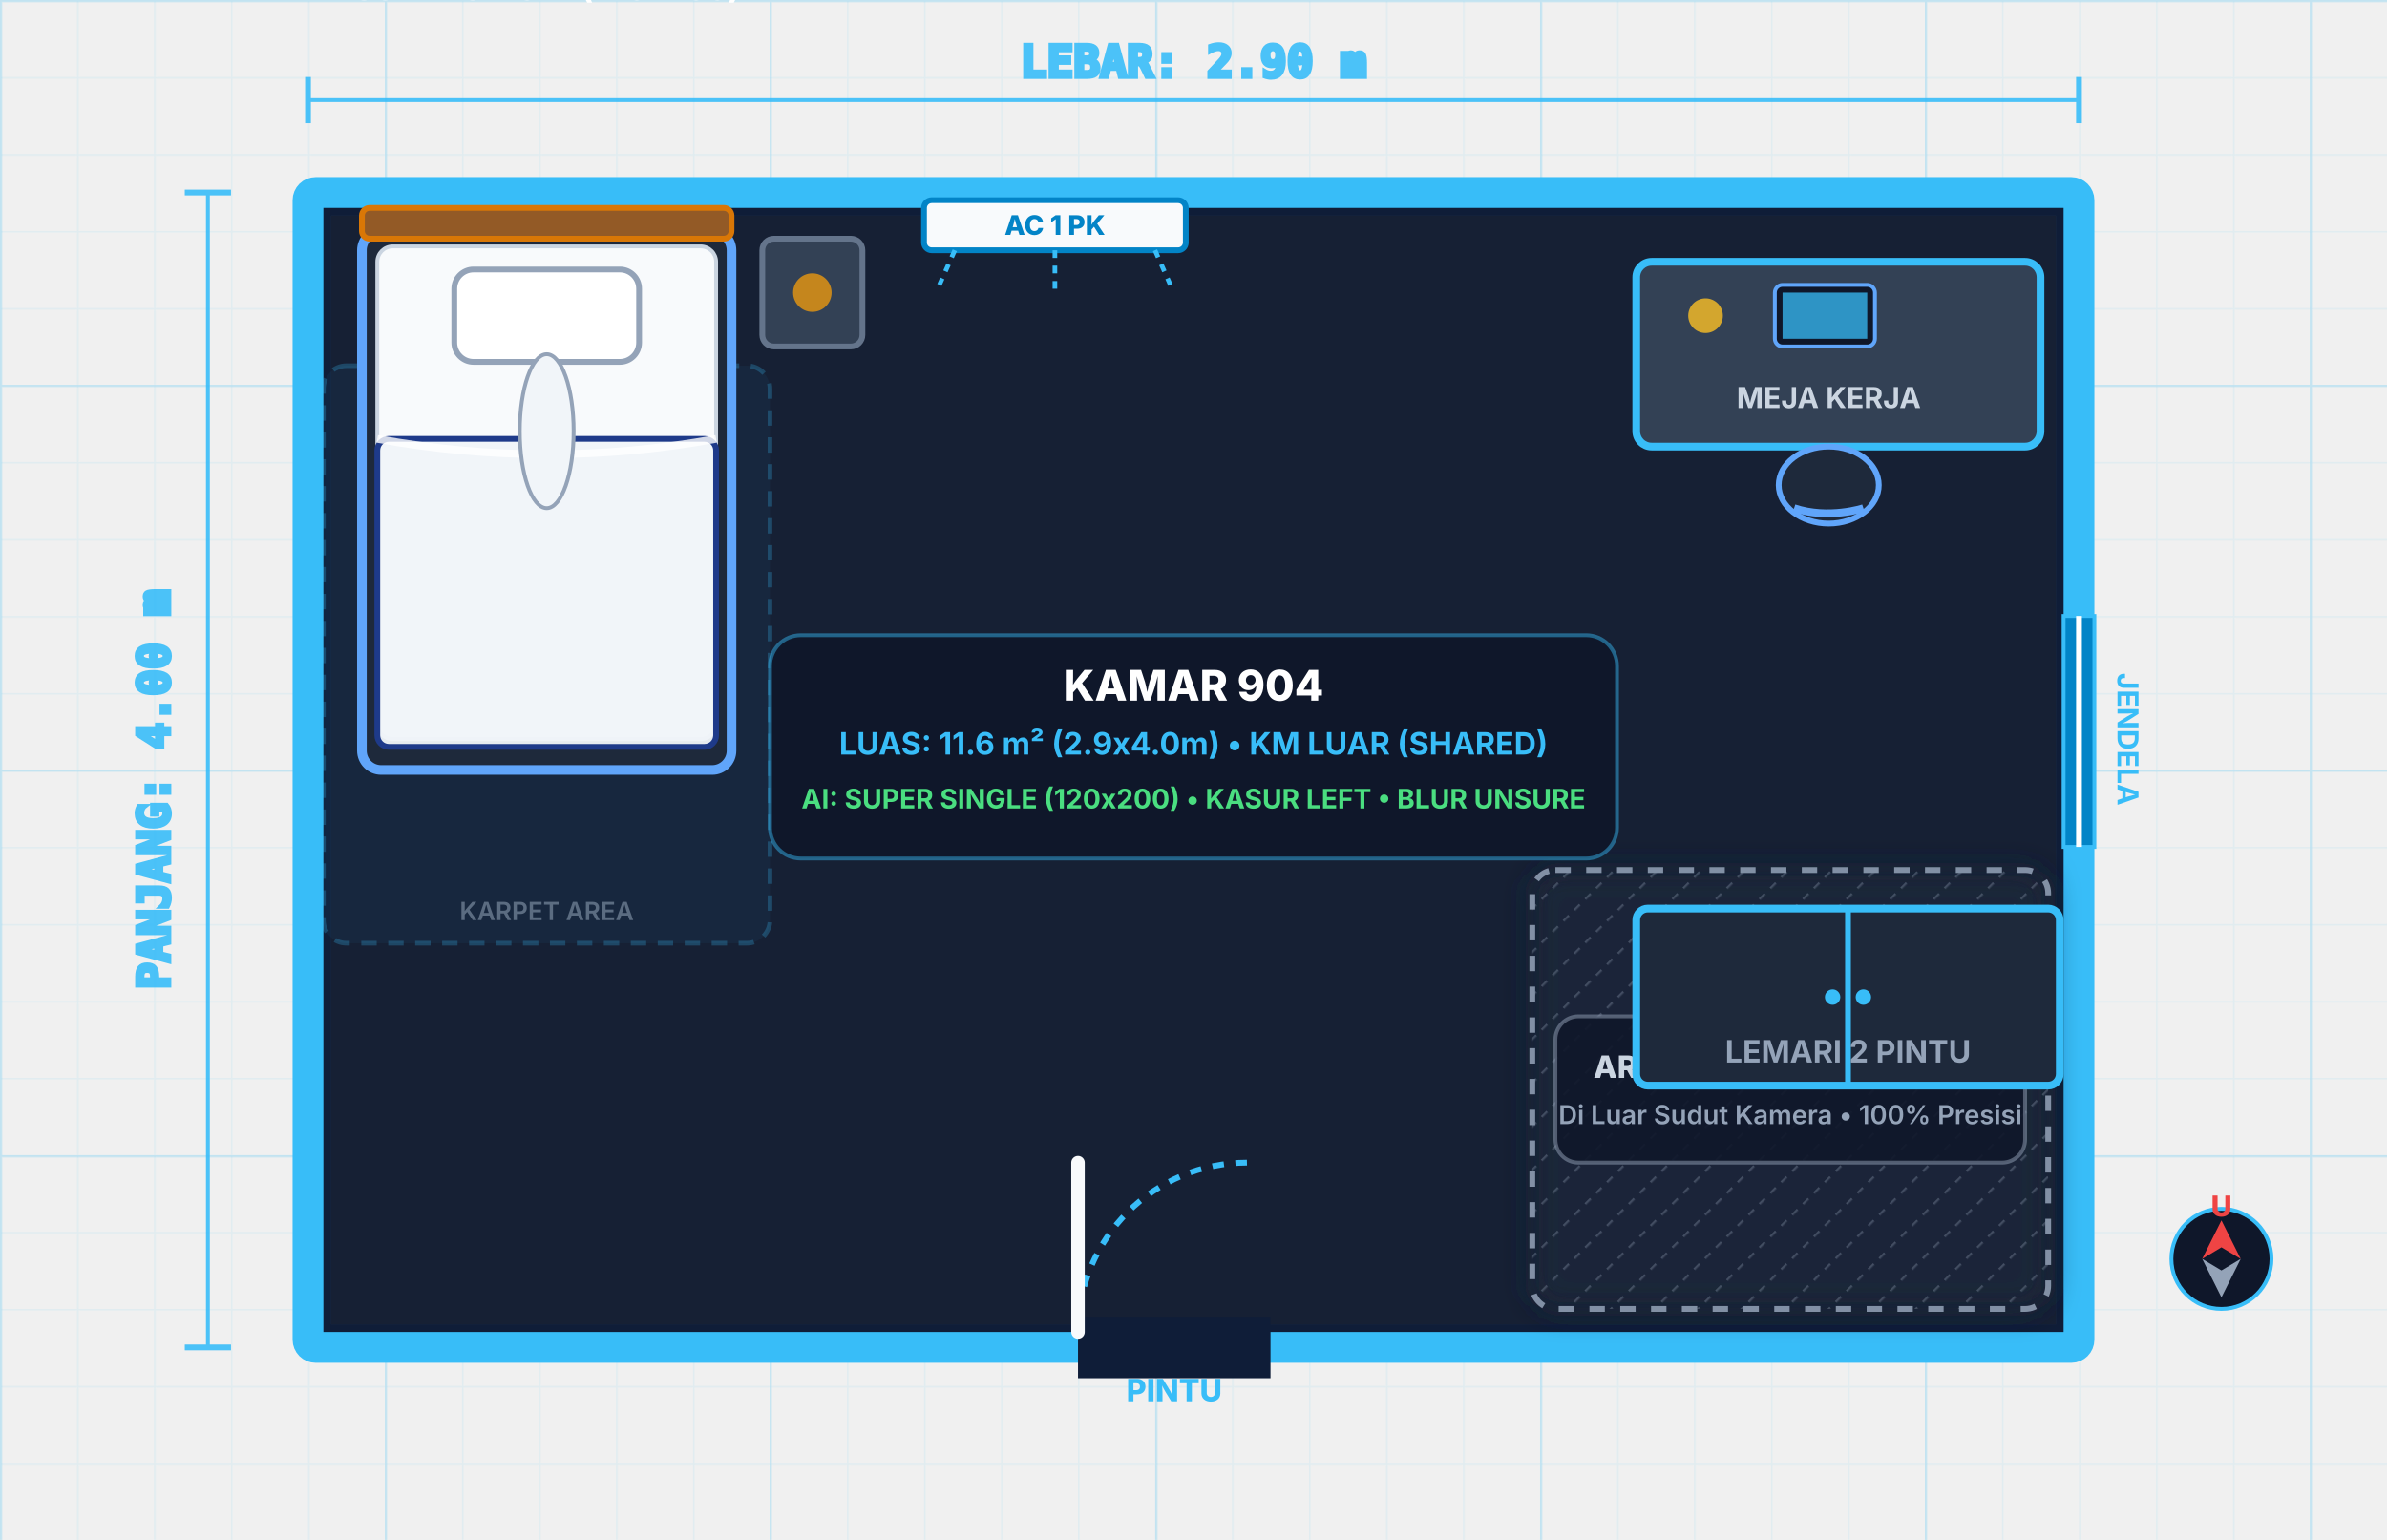
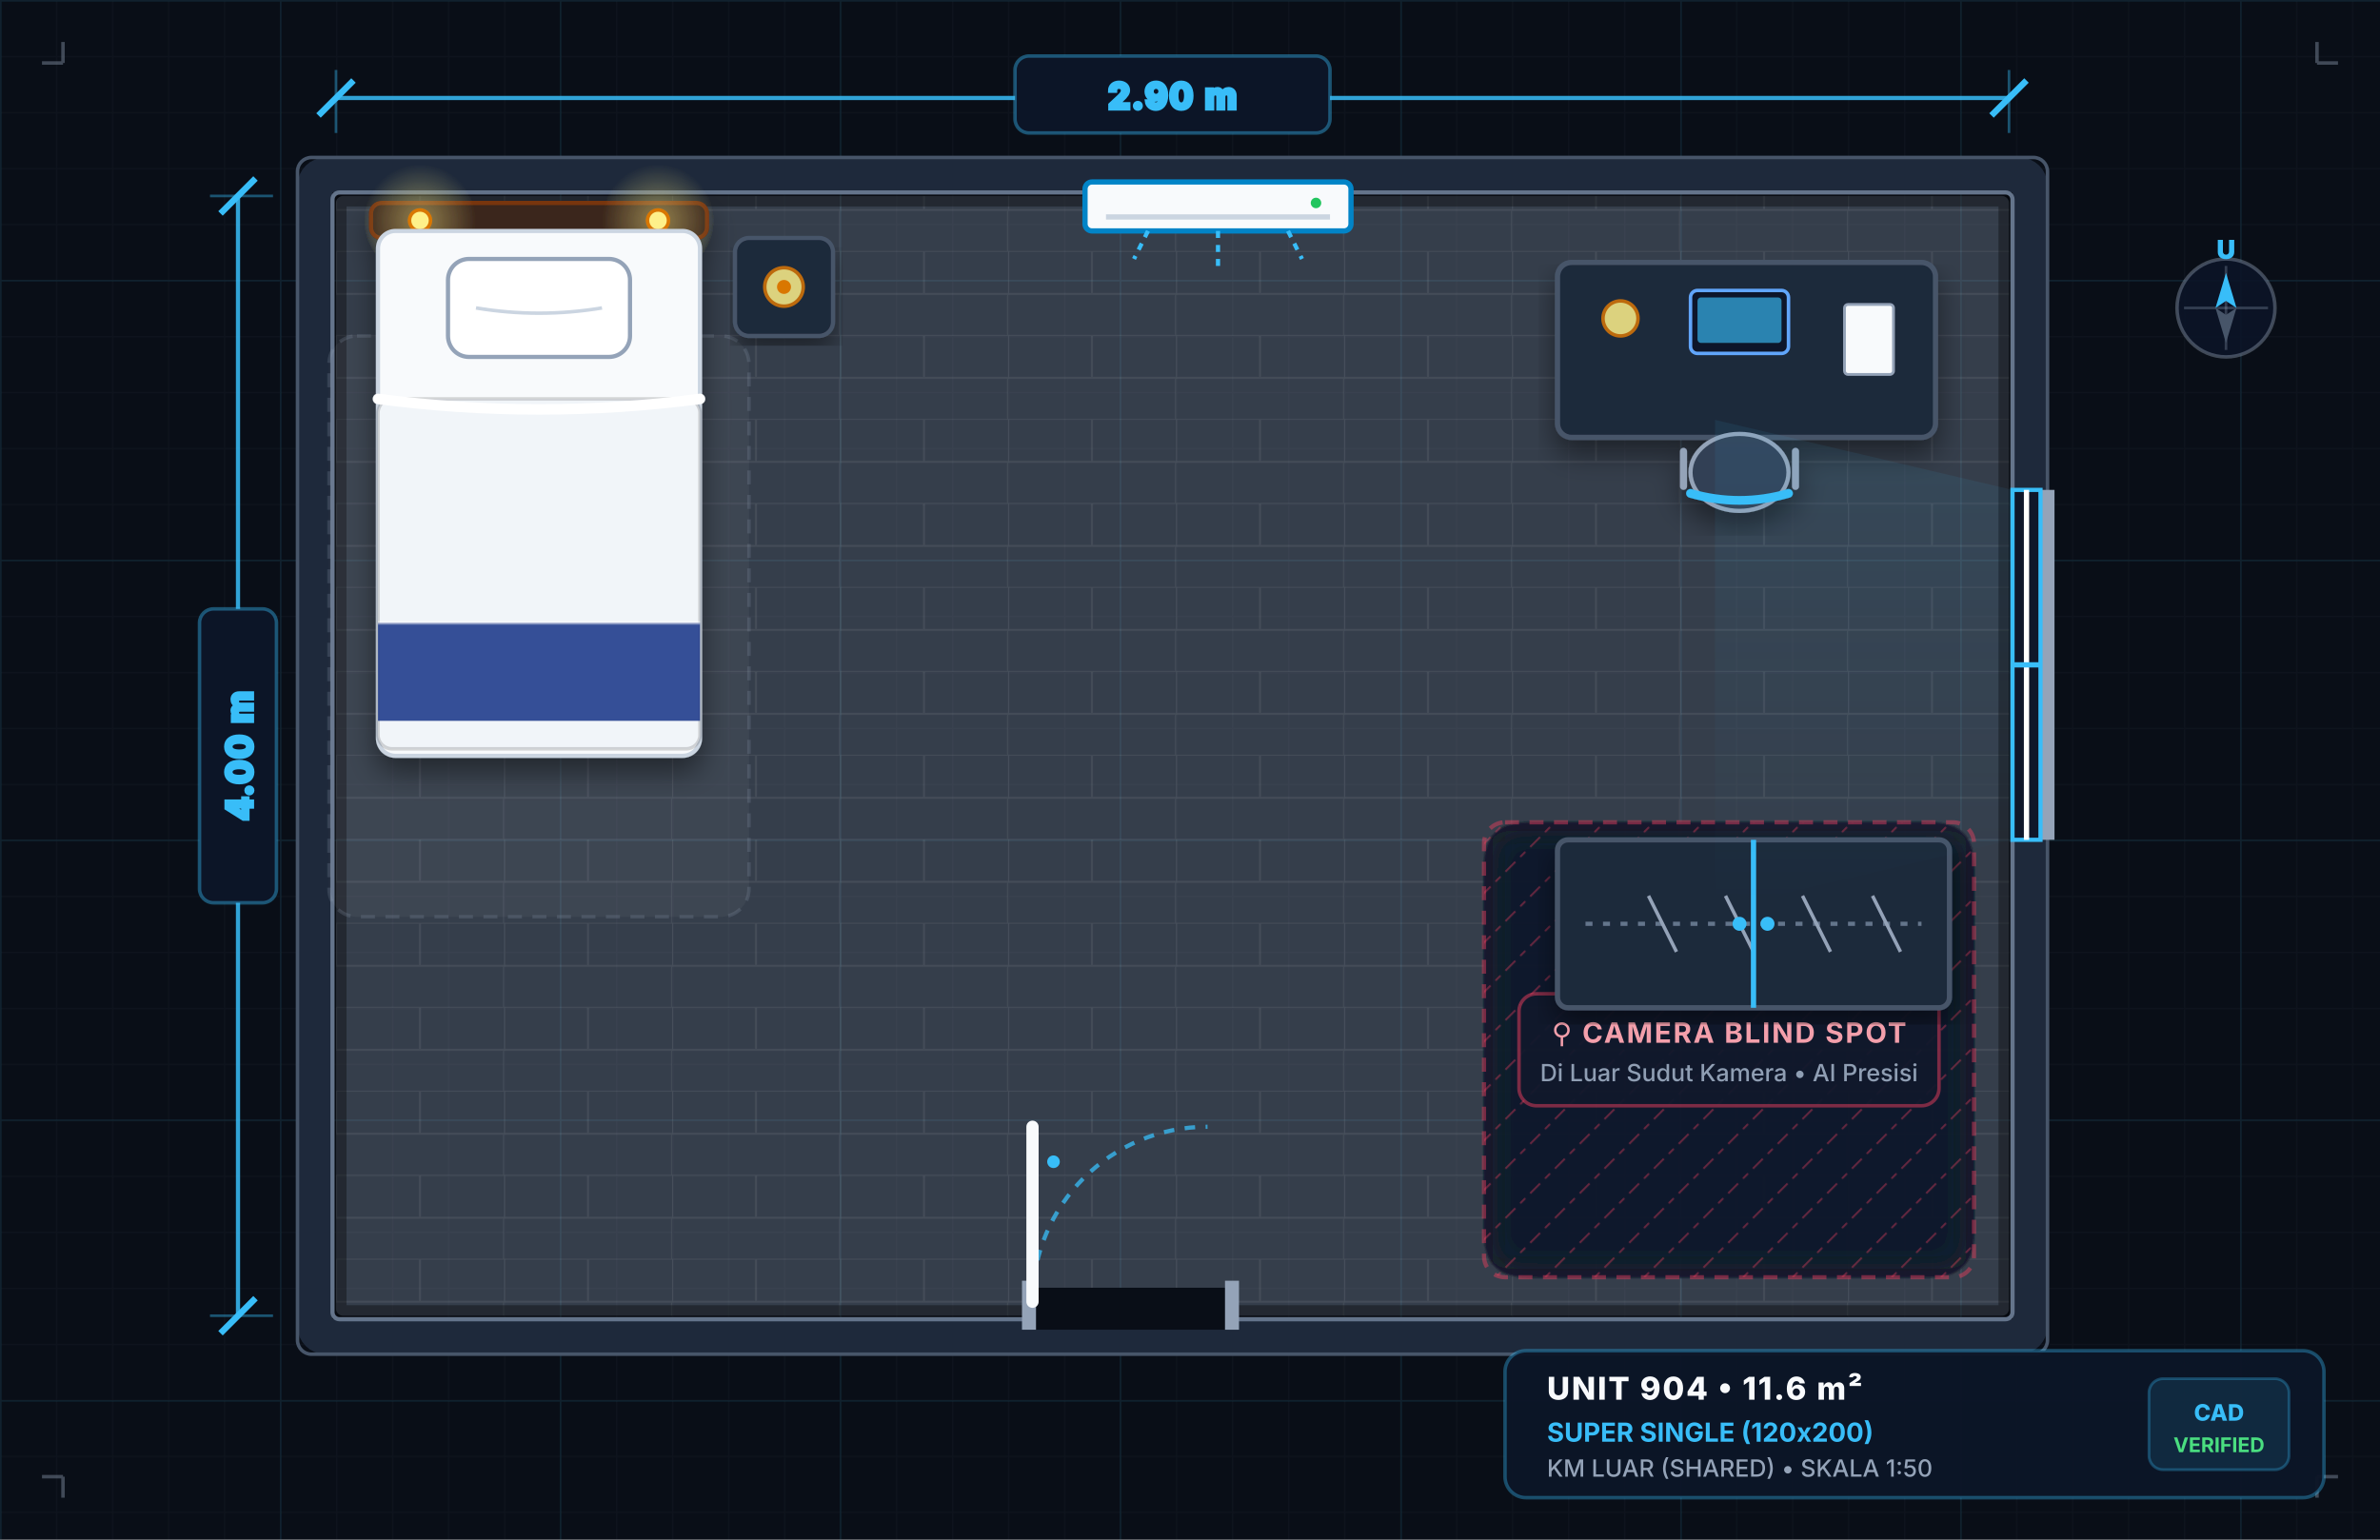
- <svg xmlns="http://www.w3.org/2000/svg" viewBox="0 0 620 400" width="100%" height="100%" style="background:#0b1329; border-radius:12px; font-family:'Inter',system-ui,sans-serif;">
+ <svg xmlns="http://www.w3.org/2000/svg" viewBox="0 0 680 440" width="100%" height="100%" style="background:#090e17; border-radius:14px; font-family:'Inter',system-ui,-apple-system,sans-serif;">
  <defs>
-     <pattern id="grid_s_404" width="20" height="20" patternUnits="userSpaceOnUse">
-       <path d="M 20 0 L 0 0 0 20" fill="none" stroke="rgba(56, 189, 248, 0.08)" stroke-width="0.8" />
+     <pattern id="grid_cad_404" width="16" height="16" patternUnits="userSpaceOnUse">
+       <path d="M 16 0 L 0 0 0 16" fill="none" stroke="rgba(148, 163, 184, 0.04)" stroke-width="0.75" />
    </pattern>
-     <pattern id="grid_m_404" width="100" height="100" patternUnits="userSpaceOnUse">
-       <path d="M 100 0 L 0 0 0 100" fill="none" stroke="rgba(56, 189, 248, 0.18)" stroke-width="1.2" />
+     <pattern id="grid_major_404" width="80" height="80" patternUnits="userSpaceOnUse">
+       <path d="M 80 0 L 0 0 0 80" fill="none" stroke="rgba(56, 189, 248, 0.08)" stroke-width="1" />
    </pattern>
-     <pattern id="tile_404" width="12" height="12" patternUnits="userSpaceOnUse">
-       <rect width="12" height="12" fill="rgba(14, 165, 233, 0.12)" />
-       <path d="M 12 0 L 0 0 0 12" fill="none" stroke="rgba(56, 189, 248, 0.28)" stroke-width="0.7" />
+     <pattern id="parquet_404" width="48" height="24" patternUnits="userSpaceOnUse">
+       <rect width="48" height="24" fill="#94a3b8" fill-opacity="0.32" />
+       <path d="M 0 12 L 48 12 M 24 0 L 24 12 M 0 24 L 48 24 M 48 12 L 48 24 M 0 0 L 0 12" fill="none" stroke="rgba(255, 255, 255, 0.07)" stroke-width="0.6" />
    </pattern>
-     <filter id="unsure_blur_404" x="-20%" y="-20%" width="140%" height="140%">
-       <feGaussianBlur stdDeviation="3.8" />
+     <pattern id="bm_tile_404" width="14" height="14" patternUnits="userSpaceOnUse">
+       <rect width="14" height="14" fill="#0f2338" />
+       <path d="M 14 0 L 0 0 0 14" fill="none" stroke="rgba(56, 189, 248, 0.22)" stroke-width="0.6" />
+     </pattern>
+     <filter id="frost_blur_404" x="-10%" y="-10%" width="120%" height="120%">
+       <feGaussianBlur stdDeviation="5" result="blur" />
+       <feColorMatrix type="matrix" values="1 0 0 0 0  0 1 0 0 0  0 0 1 0 0  0 0 0 18 -7" />
    </filter>
-     <pattern id="unsure_hatch_404" width="8" height="8" patternTransform="rotate(45 0 0)" patternUnits="userSpaceOnUse">
-       <line x1="0" y1="0" x2="0" y2="8" stroke="rgba(148, 163, 184, 0.35)" stroke-width="1.2" stroke-dasharray="2 2" />
+     <pattern id="blind_hatch_404" width="10" height="10" patternTransform="rotate(45 0 0)" patternUnits="userSpaceOnUse">
+       <line x1="0" y1="0" x2="0" y2="10" stroke="rgba(244, 63, 94, 0.35)" stroke-width="1.2" stroke-dasharray="2 2" />
    </pattern>
+     <linearGradient id="win_light_404" x1="0%" y1="0%" x2="0%" y2="100%">
+       <stop offset="0%" stop-color="#38bdf8" stop-opacity="0.18" />
+       <stop offset="100%" stop-color="#38bdf8" stop-opacity="0.0" />
+     </linearGradient>
+     <radialGradient id="lamp_glow_404">
+       <stop offset="0%" stop-color="#fef08a" stop-opacity="0.45" />
+       <stop offset="100%" stop-color="#fef08a" stop-opacity="0" />
+     </radialGradient>
+     <filter id="drop_shadow_404" x="-5%" y="-5%" width="115%" height="115%">
+       <feDropShadow dx="0" dy="4" stdDeviation="4" flood-color="#000000" flood-opacity="0.45" />
+     </filter>
  </defs>
-   <rect width="620" height="400" fill="url(#grid_s_404)" />
-   <rect width="620" height="400" fill="url(#grid_m_404)" />
-   <g stroke="#38bdf8" stroke-width="1" opacity="0.9">
-     <line x1="80" y1="26" x2="540" y2="26" />
-     <line x1="80" y1="20" x2="80" y2="32" stroke-width="1.5" />
-     <line x1="540" y1="20" x2="540" y2="32" stroke-width="1.5" />
-     <text x="310" y="20" fill="#38bdf8" font-size="11.5" font-weight="700" text-anchor="middle" font-family="monospace">
-       LEBAR: 2.90 m
+   <rect width="680" height="440" fill="#090e17" />
+   <rect width="680" height="440" fill="url(#grid_cad_404)" />
+   <rect width="680" height="440" fill="url(#grid_major_404)" />
+   <g stroke="rgba(148, 163, 184, 0.4)" stroke-width="1">
+     <path d="M 12 18 L 18 18 M 18 12 L 18 18" />
+     <path d="M 668 18 L 662 18 M 662 12 L 662 18" />
+     <path d="M 12 422 L 18 422 M 18 428 L 18 422" />
+     <path d="M 668 422 L 662 422 M 662 428 L 662 422" />
+   </g>
+   <g stroke="#38bdf8" stroke-width="1.2">
+     <line x1="96" y1="28" x2="574" y2="28" opacity="0.85" />
+     <line x1="91" y1="33" x2="101" y2="23" stroke-width="1.8" />
+     <line x1="569" y1="33" x2="579" y2="23" stroke-width="1.8" />
+     <line x1="96" y1="38" x2="96" y2="20" opacity="0.4" stroke-width="0.75" />
+     <line x1="574" y1="38" x2="574" y2="20" opacity="0.4" stroke-width="0.75" />
+     <rect x="290" y="16" width="90" height="22" rx="4" fill="#0c1527" stroke="rgba(56, 189, 248, 0.4)" stroke-width="1" />
+     <text x="335" y="31" fill="#38bdf8" font-size="10" font-weight="700" text-anchor="middle" letter-spacing="0.5">
+       2.90 m
    </text>
  </g>
-   <g stroke="#38bdf8" stroke-width="1" opacity="0.9">
-     <line x1="54" y1="50" x2="54" y2="350" />
-     <line x1="48" y1="50" x2="60" y2="50" stroke-width="1.5" />
-     <line x1="48" y1="350" x2="60" y2="350" stroke-width="1.5" />
-     <text x="44" y="205" fill="#38bdf8" font-size="11.5" font-weight="700" text-anchor="middle" font-family="monospace" transform="rotate(-90 44 205)">
-       PANJANG: 4.00 m
+   <g stroke="#38bdf8" stroke-width="1.2">
+     <line x1="68" y1="56" x2="68" y2="376" opacity="0.85" />
+     <line x1="63" y1="61" x2="73" y2="51" stroke-width="1.8" />
+     <line x1="63" y1="381" x2="73" y2="371" stroke-width="1.8" />
+     <line x1="78" y1="56" x2="60" y2="56" opacity="0.4" stroke-width="0.75" />
+     <line x1="78" y1="376" x2="60" y2="376" opacity="0.4" stroke-width="0.75" />
+     <g transform="translate(68, 216)">
+       <rect x="-42" y="-11" width="84" height="22" rx="4" fill="#0c1527" stroke="rgba(56, 189, 248, 0.4)" stroke-width="1" transform="rotate(-90)" />
+       <text x="0" y="4" fill="#38bdf8" font-size="10" font-weight="700" text-anchor="middle" letter-spacing="0.5" transform="rotate(-90)">
+         4.00 m
+       </text>
+     </g>
+   </g>
+   <rect x="96" y="56" width="478" height="320" rx="2" fill="url(#parquet_404)" />
+   <rect x="96" y="56" width="478" height="320" fill="none" stroke="rgba(0, 0, 0, 0.35)" stroke-width="6" />
+   <rect x="90" y="50" width="490" height="332" fill="none" stroke="#1e293b" stroke-width="10" rx="3" />
+   <rect x="85" y="45" width="500" height="342" fill="none" stroke="#475569" stroke-width="1" rx="4" />
+   <rect x="95" y="55" width="480" height="322" fill="none" stroke="#64748b" stroke-width="1.2" rx="2" />
+   <g id="unsure_zone" opacity="0.95">
+     <rect x="424" y="235" width="140" height="130" rx="6" fill="rgba(15, 23, 42, 0.85)" filter="url(#frost_blur_404)" />
+     <rect x="424" y="235" width="140" height="130" rx="6" fill="url(#blind_hatch_404)" stroke="rgba(244, 63, 94, 0.45)" stroke-width="1.2" stroke-dasharray="4 3" />
+     <rect x="434" y="284" width="120" height="32" rx="5" fill="rgba(15, 23, 42, 0.94)" stroke="rgba(244, 63, 94, 0.5)" stroke-width="1" />
+     <text x="494.0" y="298" fill="#fda4af" font-size="8" font-weight="700" text-anchor="middle" letter-spacing="0.5">
+       ⚲ CAMERA BLIND SPOT
+     </text>
+     <text x="494.0" y="309" fill="#94a3b8" font-size="6.8" font-weight="500" text-anchor="middle">
+       Di Luar Sudut Kamera • AI Presisi
    </text>
  </g>
-   <rect x="80" y="50" width="460" height="300" fill="#0f1d38" stroke="#38bdf8" stroke-width="8" rx="2" />
-   <rect x="86" y="56" width="448" height="288" fill="#94a3b8" opacity="0.22" />
-   <rect x="86" y="56" width="448" height="288" fill="rgba(15, 23, 42, 0.75)" />
-   <g>
-     <rect x="398" y="226" width="134" height="114" rx="6" fill="rgba(30, 41, 59, 0.75)" filter="url(#unsure_blur_404)" />
-     <rect x="398" y="226" width="134" height="114" rx="6" fill="url(#unsure_hatch_404)" stroke="#94a3b8" stroke-width="1.5" stroke-dasharray="4 4" opacity="0.85" />
-     <rect x="404" y="264" width="122" height="38" rx="6" fill="rgba(15, 23, 42, 0.9)" stroke="rgba(148, 163, 184, 0.5)" stroke-width="1" />
-     <text x="465.0" y="280" fill="#cbd5e1" font-size="8" font-weight="800" text-anchor="middle">AREA UNSURE (BLURRED)</text>
-     <text x="465.0" y="292" fill="#94a3b8" font-size="6.8" font-weight="600" text-anchor="middle">Di Luar Sudut Kamera • 100% Presisi</text>
+   <rect x="94" y="96" width="120" height="166" rx="8" fill="rgba(255, 255, 255, 0.04)" stroke="rgba(148, 163, 184, 0.2)" stroke-width="1" stroke-dasharray="4 3" />
+   <g id="bed_unit" filter="url(#drop_shadow_404)">
+     <rect x="106" y="58" width="96" height="10" rx="3" fill="#3b271d" stroke="#78350f" stroke-width="1.2" />
+     <circle cx="120" cy="63" r="16" fill="url(#lamp_glow_404)" />
+     <circle cx="188" cy="63" r="16" fill="url(#lamp_glow_404)" />
+     <circle cx="120" cy="63" r="3" fill="#fef08a" stroke="#d97706" stroke-width="1" />
+     <circle cx="188" cy="63" r="3" fill="#fef08a" stroke="#d97706" stroke-width="1" />
+     <rect x="108" y="66" width="92" height="150" rx="5" fill="#f8fafc" stroke="#cbd5e1" stroke-width="1.2" />
+     <rect x="108" y="114" width="92" height="100" rx="4" fill="#f1f5f9" stroke="rgba(0,0,0,0.15)" stroke-width="1" />
+     <path d="M 108 114 Q 154.0 120 200 114" fill="none" stroke="#ffffff" stroke-width="3" stroke-linecap="round" />
+     <rect x="108" y="178" width="92" height="28" fill="#1e3a8a" opacity="0.88" />
+     <line x1="108" y1="178" x2="200" y2="178" stroke="rgba(255,255,255,0.4)" stroke-width="1" />
+     <rect x="128" y="74" width="52" height="28" rx="6" fill="#ffffff" stroke="#94a3b8" stroke-width="1.2" />
+     <path d="M 136 88 Q 154 91 172 88" fill="none" stroke="#cbd5e1" stroke-width="1" />
  </g>
-   <g>
-     <rect x="84" y="95" width="116" height="150" rx="6" fill="rgba(56, 189, 248, 0.05)" stroke="rgba(56, 189, 248, 0.25)" stroke-width="1.2" stroke-dasharray="4 3" />
-     <text x="142.0" y="239" fill="rgba(148, 163, 184, 0.55)" font-size="6.5" font-weight="600" text-anchor="middle">KARPET AREA</text>
+   <g filter="url(#drop_shadow_404)">
+     <rect x="210" y="68" width="28" height="28" rx="4" fill="#1e293b" stroke="#475569" stroke-width="1.2" />
+     <circle cx="224" cy="82" r="5.5" fill="#fef08a" stroke="#d97706" stroke-width="1" opacity="0.85" />
+     <circle cx="224" cy="82" r="2" fill="#d97706" />
  </g>
-   <g>
-     <rect x="94" y="60" width="96" height="140" rx="5" fill="#1e293b" stroke="#60a5fa" stroke-width="2.5" />
-     <rect x="94" y="54" width="96" height="8" rx="2" fill="#935a26" stroke="#d97706" stroke-width="1.5" />
-     <rect x="98" y="64" width="88" height="128" rx="4" fill="#f8fafc" stroke="#cbd5e1" stroke-width="1" />
-     <rect x="98" y="114" width="88" height="80" rx="3" fill="#f1f5f9" stroke="#1e3a8a" stroke-width="1.5" fill-opacity="0.95" />
-     <path d="M 98 114 Q 142.0 122 186 114" fill="none" stroke="#ffffff" stroke-width="2" opacity="0.8" />
-     <rect x="118.0" y="70" width="48" height="24" rx="5" fill="#ffffff" stroke="#94a3b8" stroke-width="1.5" />
-     <ellipse cx="142.0" cy="112" rx="7" ry="20" fill="#f1f5f9" stroke="#94a3b8" stroke-width="1" />
-     <text x="142.0" cy="160" fill="#ffffff" font-size="8" font-weight="800" text-anchor="middle">SUPER SINGLE (120x200)</text>
+   <g id="wardrobe" filter="url(#drop_shadow_404)">
+     <rect x="445" y="240" width="112" height="48" rx="3" fill="#1e293b" stroke="#475569" stroke-width="1.5" />
+     <line x1="453" y1="264" x2="549" y2="264" stroke="#64748b" stroke-width="1.2" stroke-dasharray="2 3" />
+     <line x1="471" y1="256" x2="479" y2="272" stroke="#94a3b8" stroke-width="1" />
+     <line x1="493" y1="256" x2="501" y2="272" stroke="#94a3b8" stroke-width="1" />
+     <line x1="515" y1="256" x2="523" y2="272" stroke="#94a3b8" stroke-width="1" />
+     <line x1="535" y1="256" x2="543" y2="272" stroke="#94a3b8" stroke-width="1" />
+     <line x1="501" y1="240" x2="501" y2="288" stroke="#38bdf8" stroke-width="1.5" />
+     <circle cx="497" cy="264" r="2" fill="#38bdf8" />
+     <circle cx="505" cy="264" r="2" fill="#38bdf8" />
  </g>
-   <rect x="198" y="62" width="26" height="28" rx="3" fill="#334155" stroke="#64748b" stroke-width="1.5" />
-   <circle cx="211" cy="76" r="5" fill="#f59e0b" opacity="0.75" />
-   <g>
-     <rect x="425" y="236" width="110" height="46" rx="3" fill="#1e293b" stroke="#38bdf8" stroke-width="2" />
-     <line x1="480" y1="236" x2="480" y2="282" stroke="#38bdf8" stroke-width="1.5" />
-     <circle cx="476" cy="259" r="2" fill="#38bdf8" />
-     <circle cx="484" cy="259" r="2" fill="#38bdf8" />
-     <text x="480" y="276" fill="#94a3b8" font-size="8" font-weight="700" text-anchor="middle">LEMARI 2 PINTU</text>
+   <g id="desk_setup" filter="url(#drop_shadow_404)">
+     <rect x="445" y="75" width="108" height="50" rx="4" fill="#1e293b" stroke="#475569" stroke-width="1.5" />
+     <rect x="483" y="83" width="28" height="18" rx="2" fill="#0f172a" stroke="#60a5fa" stroke-width="1" />
+     <rect x="485" y="85" width="24" height="13" rx="1" fill="#38bdf8" opacity="0.65" />
+     <circle cx="463" cy="91" r="5" fill="#fef08a" stroke="#d97706" stroke-width="1" opacity="0.85" />
+     <rect x="527" y="87" width="14" height="20" rx="1" fill="#f8fafc" stroke="#94a3b8" stroke-width="0.8" />
+     <ellipse cx="497" cy="135" rx="14" ry="11" fill="#334155" stroke="#94a3b8" stroke-width="1.2" />
+     <path d="M 483 141 Q 497 145 511 141" fill="none" stroke="#38bdf8" stroke-width="2.5" stroke-linecap="round" />
+     <line x1="481" y1="129" x2="481" y2="139" stroke="#94a3b8" stroke-width="2" stroke-linecap="round" />
+     <line x1="513" y1="129" x2="513" y2="139" stroke="#94a3b8" stroke-width="2" stroke-linecap="round" />
  </g>
-   <g>
-     <rect x="425" y="68" width="105" height="48" rx="4" fill="#334155" stroke="#38bdf8" stroke-width="2" />
-     <rect x="461" y="74" width="26" height="16" rx="2" fill="#0f172a" stroke="#60a5fa" stroke-width="1" />
-     <rect x="463" y="76" width="22" height="12" fill="#38bdf8" opacity="0.75" />
-     <circle cx="443" cy="82" r="4.5" fill="#fbbf24" opacity="0.8" />
-     <ellipse cx="475" cy="126" rx="13" ry="10" fill="#1e293b" stroke="#60a5fa" stroke-width="1.5" />
-     <path d="M 466 132 C 475 135 484 132 484 132" stroke="#60a5fa" stroke-width="2" fill="none" />
-     <text x="475" y="106" fill="#cbd5e1" font-size="7.5" font-weight="700" text-anchor="middle">MEJA KERJA</text>
+   <g id="ac_unit">
+     <rect x="310" y="52" width="76" height="14" rx="2" fill="#f8fafc" stroke="#0284c7" stroke-width="1.5" />
+     <line x1="316" y1="62" x2="380" y2="62" stroke="#cbd5e1" stroke-width="1.5" />
+     <line x1="328" y1="66" x2="324" y2="74" stroke="#38bdf8" stroke-width="1.2" stroke-dasharray="2 2" />
+     <line x1="348" y1="66" x2="348" y2="76" stroke="#38bdf8" stroke-width="1.2" stroke-dasharray="2 2" />
+     <line x1="368" y1="66" x2="372" y2="74" stroke="#38bdf8" stroke-width="1.2" stroke-dasharray="2 2" />
+     <circle cx="376" cy="58" r="1.5" fill="#22c55e" />
  </g>
-   <g>
-     <rect x="240" y="52" width="68" height="13" rx="2" fill="#f8fafc" stroke="#0284c7" stroke-width="1.5" />
-     <path d="M 248 65 L 244 74" stroke="#38bdf8" stroke-width="1.2" stroke-dasharray="2 2" />
-     <path d="M 274 65 L 274 76" stroke="#38bdf8" stroke-width="1.2" stroke-dasharray="2 2" />
-     <path d="M 300 65 L 304 74" stroke="#38bdf8" stroke-width="1.2" stroke-dasharray="2 2" />
-     <text x="274" y="61" fill="#0284c7" font-size="7" font-weight="800" text-anchor="middle">AC 1 PK</text>
+   <g id="window_right">
+     <polygon points="575,140 490,120 490,260 575,240" fill="url(#win_light_404)" opacity="0.45" />
+     <rect x="583" y="140" width="4" height="100" fill="#94a3b8" />
+     <rect x="575" y="140" width="8" height="100" fill="#0f172a" stroke="#38bdf8" stroke-width="1.2" />
+     <line x1="579" y1="140" x2="579" y2="240" stroke="#ffffff" stroke-width="1.5" />
+     <line x1="575" y1="190" x2="583" y2="190" stroke="#38bdf8" stroke-width="1.5" />
  </g>
-   <g>
-     <rect x="536" y="160" width="8" height="60" fill="#0284c7" stroke="#38bdf8" stroke-width="1" />
-     <line x1="540" y1="160" x2="540" y2="220" stroke="#ffffff" stroke-width="1.5" />
-     <text x="550" y="192" fill="#38bdf8" font-size="7.5" font-weight="700" text-anchor="middle" transform="rotate(90 550 192)">JENDELA</text>
+   <g id="main_door">
+     <rect x="295" y="368" width="56" height="12" fill="#090e17" />
+     <rect x="292" y="366" width="4" height="14" fill="#94a3b8" />
+     <rect x="350" y="366" width="4" height="14" fill="#94a3b8" />
+     <path d="M 295 372 A 50 50 0 0 1 345 322" fill="none" stroke="#38bdf8" stroke-width="1.2" stroke-dasharray="3 3" opacity="0.75" />
+     <line x1="295" y1="372" x2="295" y2="322" stroke="#f8fafc" stroke-width="3.5" stroke-linecap="round" />
+     <circle cx="301" cy="332" r="1.8" fill="#38bdf8" />
  </g>
-   <g>
-     <rect x="280" y="342" width="50" height="16" fill="#0f1d38" />
-     <path d="M 280 346 A 44 44 0 0 1 324 302" fill="none" stroke="#38bdf8" stroke-width="1.5" stroke-dasharray="3 3" />
-     <line x1="280" y1="346" x2="280" y2="302" stroke="#f8fafc" stroke-width="3.5" stroke-linecap="round" />
-     <text x="305" y="364" fill="#38bdf8" font-size="8" font-weight="800" text-anchor="middle">PINTU</text>
+   <g id="title_block" transform="translate(430, 386)">
+     <rect x="0" y="0" width="234" height="42" rx="6" fill="rgba(12, 21, 39, 0.96)" stroke="rgba(56, 189, 248, 0.35)" stroke-width="1" />
+     <text x="12" y="14" fill="#f8fafc" font-size="9" font-weight="800" letter-spacing="0.5">
+       UNIT 904 • 11.6 m²
+     </text>
+     <text x="12" y="26" fill="#38bdf8" font-size="7.5" font-weight="700">
+       SUPER SINGLE (120x200)
+     </text>
+     <text x="12" y="36" fill="#94a3b8" font-size="6.8" font-weight="500">
+       KM LUAR (SHARED) • SKALA 1:50
+     </text>
+     <rect x="184" y="8" width="40" height="26" rx="4" fill="rgba(56, 189, 248, 0.12)" stroke="rgba(56, 189, 248, 0.3)" stroke-width="0.8" />
+     <text x="204" y="20" fill="#38bdf8" font-size="6.5" font-weight="800" text-anchor="middle">CAD</text>
+     <text x="204" y="29" fill="#4ade80" font-size="5.8" font-weight="700" text-anchor="middle">VERIFIED</text>
  </g>
-   <g>
-     <rect x="200" y="165" width="220" height="58" rx="8" fill="rgba(15, 23, 42, 0.94)" stroke="rgba(56, 189, 248, 0.45)" stroke-width="1" />
-     <text x="310" y="182" fill="#ffffff" font-size="11" font-weight="800" text-anchor="middle">KAMAR 904</text>
-     <text x="310" y="196" fill="#38bdf8" font-size="8" font-weight="700" text-anchor="middle">LUAS: 11.6 m² (2.9x4.0m) • KM LUAR (SHARED)</text>
-     <text x="310" y="210" fill="#4ade80" font-size="7" font-weight="700" text-anchor="middle">AI: SUPER SINGLE (120x200) • KASUR LEFT • BLUR UNSURE</text>
-   </g>
-   <g transform="translate(562, 312)">
-     <circle cx="15" cy="15" r="13" fill="#0f172a" stroke="#38bdf8" stroke-width="1" />
-     <path d="M 15 5 L 20 15 L 15 12 L 10 15 Z" fill="#ef4444" />
-     <path d="M 15 25 L 20 15 L 15 18 L 10 15 Z" fill="#94a3b8" />
-     <text x="15" y="4" fill="#ef4444" font-size="7.5" font-weight="800" text-anchor="middle">U</text>
+   <g id="north_compass" transform="translate(620, 72)">
+     <circle cx="16" cy="16" r="14" fill="rgba(12, 21, 39, 0.9)" stroke="rgba(148, 163, 184, 0.4)" stroke-width="1" />
+     <line x1="16" y1="4" x2="16" y2="28" stroke="rgba(148, 163, 184, 0.3)" stroke-width="0.75" />
+     <line x1="4" y1="16" x2="28" y2="16" stroke="rgba(148, 163, 184, 0.3)" stroke-width="0.75" />
+     <polygon points="16,6 19,16 16,14 13,16" fill="#38bdf8" />
+     <polygon points="16,26 19,16 16,18 13,16" fill="#475569" />
+     <text x="16" y="2" fill="#38bdf8" font-size="7.5" font-weight="900" text-anchor="middle">U</text>
  </g>
</svg>
